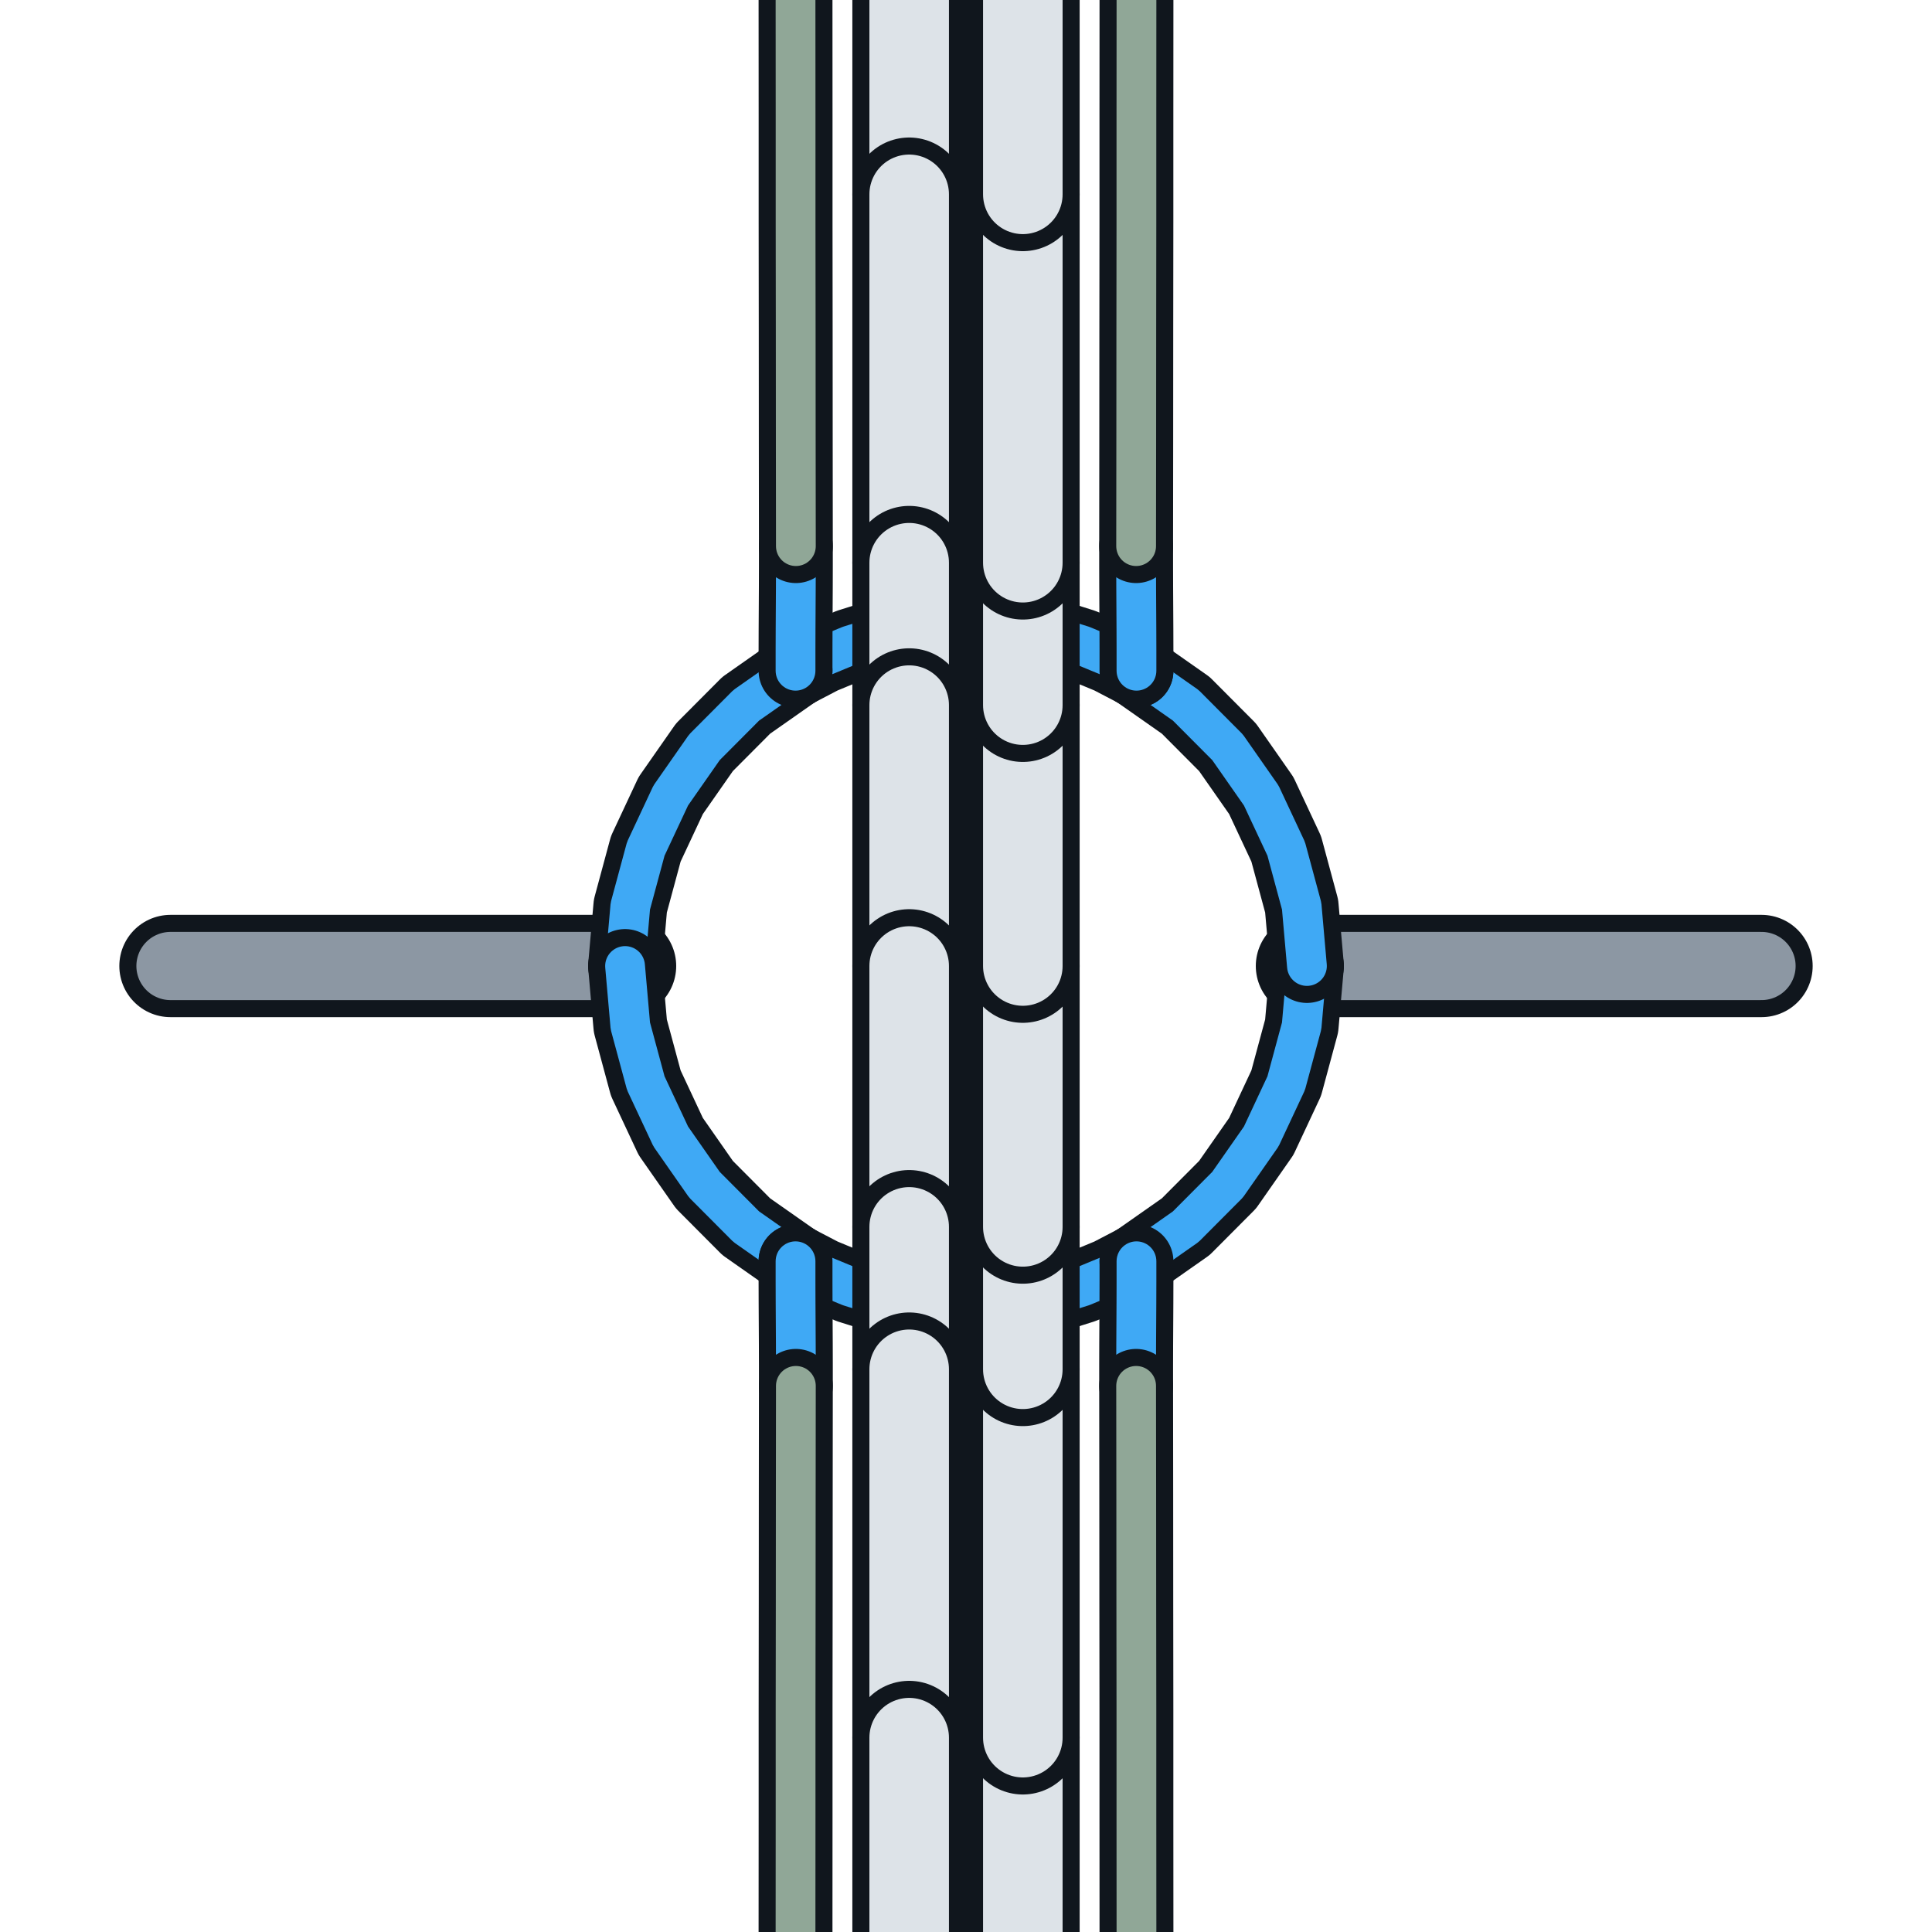
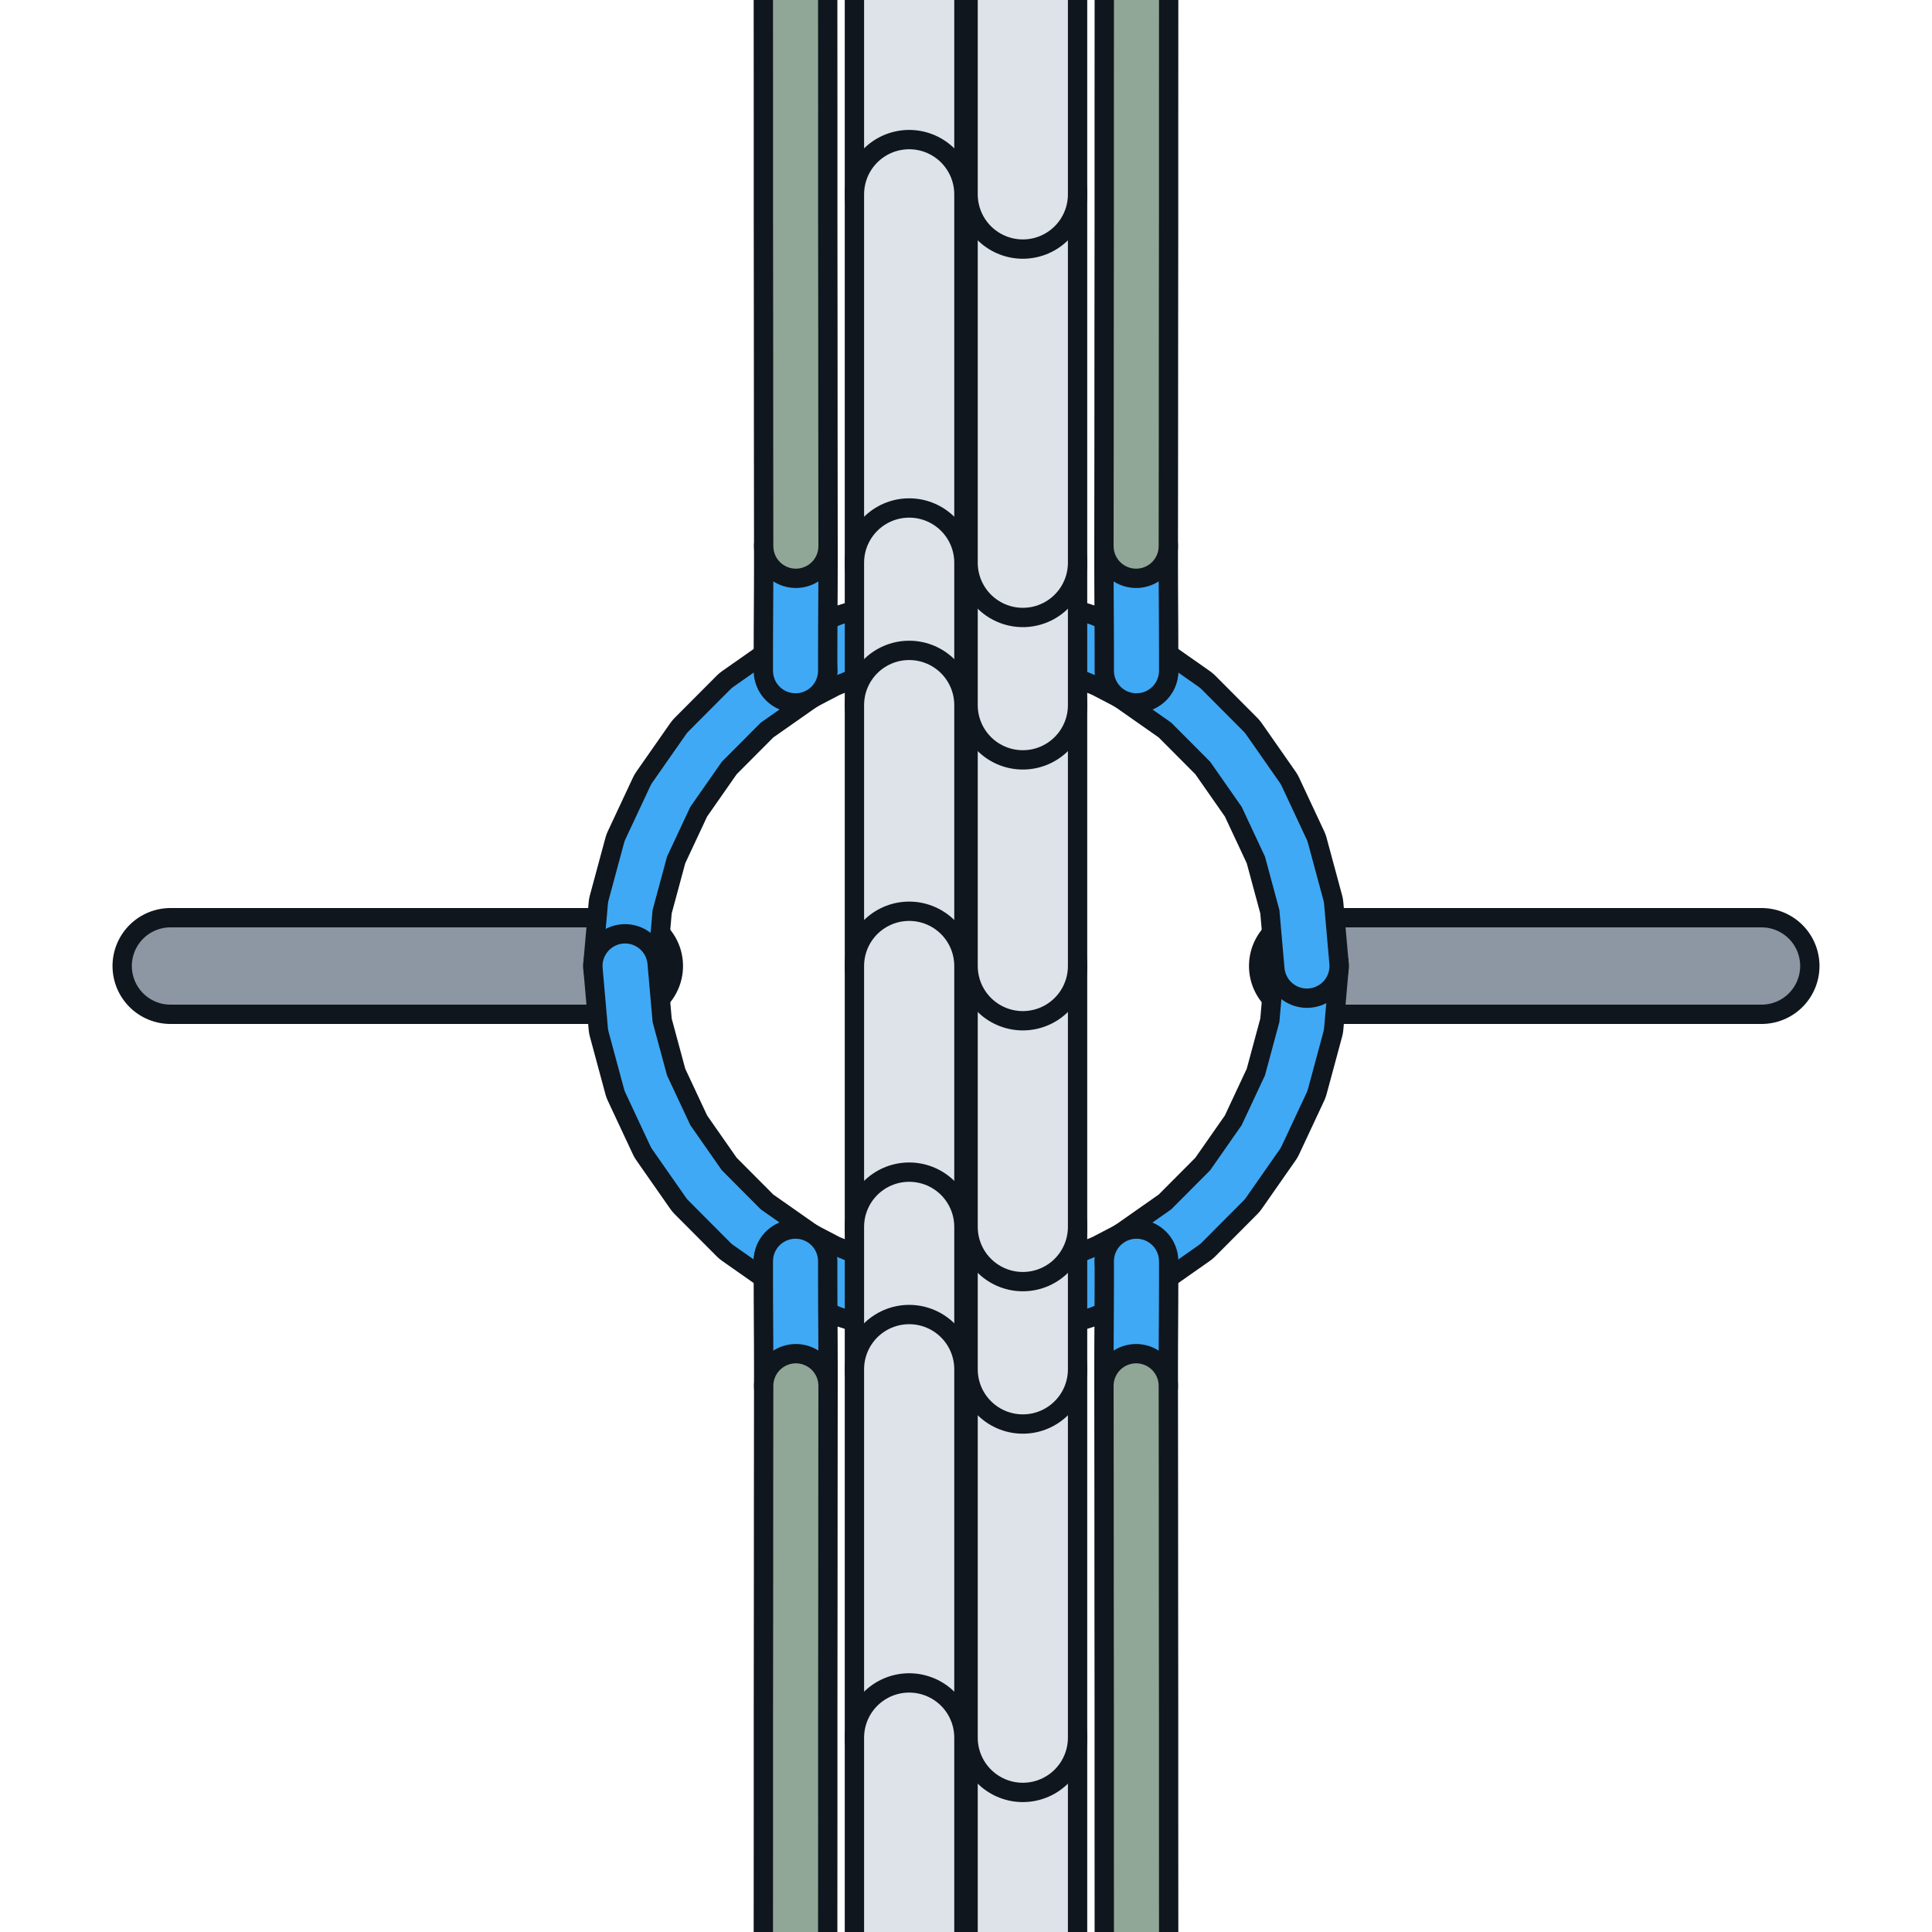
<svg xmlns="http://www.w3.org/2000/svg" viewBox="-170 -170 340 340">
-   <path d="M60,0L73.33,0L86.67,0L100,0L113.33,0L126.67,0L140,0" stroke="#10161d" stroke-width="18" fill="none" stroke-linecap="round" stroke-linejoin="round" />
-   <path d="M60,0L73.33,0L86.67,0L100,0L113.33,0L126.67,0L140,0" stroke="#8C97A3" stroke-width="12" fill="none" stroke-linecap="round" stroke-linejoin="round" />
-   <path d="M-60,-0L-73.33,-0L-86.67,-0L-100,-0L-113.33,-0L-126.67,-0L-140,-0" stroke="#10161d" stroke-width="18" fill="none" stroke-linecap="round" stroke-linejoin="round" />
-   <path d="M-60,-0L-73.33,-0L-86.67,-0L-100,-0L-113.33,-0L-126.67,-0L-140,-0" stroke="#8C97A3" stroke-width="12" fill="none" stroke-linecap="round" stroke-linejoin="round" />
-   <path d="M-0,60L5.25,59.77L10.43,59.09L15.53,57.96L20.51,56.39L25.34,54.39L30,51.96" stroke="#10161d" stroke-width="13" fill="none" stroke-linecap="round" stroke-linejoin="round" />
-   <path d="M-0,60L5.25,59.77L10.43,59.09L15.53,57.96L20.51,56.39L25.34,54.39L30,51.96" stroke="#3FA9F5" stroke-width="7" fill="none" stroke-linecap="round" stroke-linejoin="round" />
-   <path d="M30,51.96L38.67,45.88L46.03,38.49L51.96,30L56.35,20.62L59.07,10.55L60,0" stroke="#10161d" stroke-width="13" fill="none" stroke-linecap="round" stroke-linejoin="round" />
-   <path d="M30,51.96L38.67,45.88L46.03,38.49L51.96,30L56.35,20.62L59.07,10.55L60,0" stroke="#3FA9F5" stroke-width="7" fill="none" stroke-linecap="round" stroke-linejoin="round" />
-   <path d="M60,0L59.07,-10.55L56.35,-20.62L51.96,-30L46.03,-38.49L38.67,-45.88L30,-51.96" stroke="#10161d" stroke-width="13" fill="none" stroke-linecap="round" stroke-linejoin="round" />
-   <path d="M60,0L59.07,-10.55L56.35,-20.62L51.96,-30L46.03,-38.49L38.67,-45.88L30,-51.96" stroke="#3FA9F5" stroke-width="7" fill="none" stroke-linecap="round" stroke-linejoin="round" />
-   <path d="M30,-51.96L25.34,-54.39L20.51,-56.39L15.53,-57.96L10.43,-59.09L5.25,-59.77L0,-60" stroke="#10161d" stroke-width="13" fill="none" stroke-linecap="round" stroke-linejoin="round" />
-   <path d="M30,-51.96L25.34,-54.39L20.51,-56.39L15.53,-57.96L10.43,-59.09L5.25,-59.77L0,-60" stroke="#3FA9F5" stroke-width="7" fill="none" stroke-linecap="round" stroke-linejoin="round" />
-   <path d="M29.94,73.89L29.94,70.24L29.95,66.58L29.97,62.93L29.99,59.27L30,55.62L30,51.96" stroke="#10161d" stroke-width="13" fill="none" stroke-linecap="round" stroke-linejoin="round" />
-   <path d="M29.94,73.89L29.94,70.24L29.95,66.58L29.97,62.93L29.99,59.27L30,55.62L30,51.96" stroke="#3FA9F5" stroke-width="7" fill="none" stroke-linecap="round" stroke-linejoin="round" />
-   <path d="M30,-51.96L30,-55.62L29.99,-59.27L29.97,-62.93L29.95,-66.58L29.94,-70.24L29.94,-73.89" stroke="#10161d" stroke-width="13" fill="none" stroke-linecap="round" stroke-linejoin="round" />
-   <path d="M30,-51.96L30,-55.62L29.99,-59.27L29.97,-62.93L29.95,-66.58L29.94,-70.24L29.94,-73.89" stroke="#3FA9F5" stroke-width="7" fill="none" stroke-linecap="round" stroke-linejoin="round" />
-   <path d="M0,-60L-5.25,-59.77L-10.43,-59.09L-15.53,-57.96L-20.51,-56.39L-25.34,-54.39L-30,-51.96" stroke="#10161d" stroke-width="13" fill="none" stroke-linecap="round" stroke-linejoin="round" />
-   <path d="M0,-60L-5.25,-59.77L-10.43,-59.09L-15.53,-57.96L-20.51,-56.39L-25.34,-54.39L-30,-51.96" stroke="#3FA9F5" stroke-width="7" fill="none" stroke-linecap="round" stroke-linejoin="round" />
-   <path d="M-30,-51.96L-38.67,-45.88L-46.03,-38.49L-51.96,-30L-56.35,-20.62L-59.07,-10.55L-60,-0" stroke="#10161d" stroke-width="13" fill="none" stroke-linecap="round" stroke-linejoin="round" />
-   <path d="M-30,-51.96L-38.67,-45.88L-46.03,-38.49L-51.96,-30L-56.35,-20.62L-59.07,-10.55L-60,-0" stroke="#3FA9F5" stroke-width="7" fill="none" stroke-linecap="round" stroke-linejoin="round" />
-   <path d="M-60,-0L-59.07,10.55L-56.35,20.62L-51.96,30L-46.03,38.49L-38.67,45.88L-30,51.96" stroke="#10161d" stroke-width="13" fill="none" stroke-linecap="round" stroke-linejoin="round" />
-   <path d="M-60,-0L-59.07,10.55L-56.35,20.62L-51.96,30L-46.03,38.49L-38.67,45.88L-30,51.96" stroke="#3FA9F5" stroke-width="7" fill="none" stroke-linecap="round" stroke-linejoin="round" />
-   <path d="M-30,51.96L-25.34,54.39L-20.51,56.39L-15.53,57.96L-10.43,59.09L-5.25,59.77L-0,60" stroke="#10161d" stroke-width="13" fill="none" stroke-linecap="round" stroke-linejoin="round" />
-   <path d="M-30,51.96L-25.34,54.39L-20.51,56.39L-15.53,57.96L-10.43,59.09L-5.25,59.77L-0,60" stroke="#3FA9F5" stroke-width="7" fill="none" stroke-linecap="round" stroke-linejoin="round" />
-   <path d="M-29.94,-73.89L-29.94,-70.24L-29.95,-66.58L-29.97,-62.93L-29.99,-59.27L-30,-55.62L-30,-51.96" stroke="#10161d" stroke-width="13" fill="none" stroke-linecap="round" stroke-linejoin="round" />
-   <path d="M-29.94,-73.89L-29.94,-70.24L-29.95,-66.58L-29.97,-62.93L-29.99,-59.27L-30,-55.62L-30,-51.96" stroke="#3FA9F5" stroke-width="7" fill="none" stroke-linecap="round" stroke-linejoin="round" />
-   <path d="M-30,51.96L-30,55.62L-29.99,59.27L-29.97,62.93L-29.95,66.58L-29.94,70.24L-29.94,73.89" stroke="#10161d" stroke-width="13" fill="none" stroke-linecap="round" stroke-linejoin="round" />
-   <path d="M-30,51.96L-30,55.62L-29.99,59.27L-29.97,62.93L-29.95,66.58L-29.94,70.24L-29.94,73.89" stroke="#3FA9F5" stroke-width="7" fill="none" stroke-linecap="round" stroke-linejoin="round" />
-   <path d="M29.94,-73.89L29.96,-92.91L29.97,-111.93L29.99,-130.95L29.99,-149.97L30,-168.99L30,-188.01" stroke="#10161d" stroke-width="13" fill="none" stroke-linecap="round" stroke-linejoin="round" />
-   <path d="M29.94,-73.89L29.96,-92.91L29.97,-111.93L29.99,-130.95L29.99,-149.97L30,-168.99L30,-188.01" stroke="#90A797" stroke-width="7" fill="none" stroke-linecap="round" stroke-linejoin="round" />
-   <path d="M-29.94,73.89L-29.96,92.91L-29.97,111.93L-29.99,130.95L-29.99,149.97L-30,168.99L-30,188.01" stroke="#10161d" stroke-width="13" fill="none" stroke-linecap="round" stroke-linejoin="round" />
-   <path d="M-29.94,73.89L-29.96,92.91L-29.97,111.93L-29.99,130.95L-29.99,149.97L-30,168.99L-30,188.01" stroke="#90A797" stroke-width="7" fill="none" stroke-linecap="round" stroke-linejoin="round" />
-   <path d="M30,188.01L30,168.99L29.99,149.97L29.99,130.95L29.97,111.93L29.96,92.91L29.94,73.89" stroke="#10161d" stroke-width="13" fill="none" stroke-linecap="round" stroke-linejoin="round" />
-   <path d="M30,188.01L30,168.99L29.99,149.97L29.99,130.95L29.97,111.93L29.96,92.91L29.94,73.89" stroke="#90A797" stroke-width="7" fill="none" stroke-linecap="round" stroke-linejoin="round" />
-   <path d="M-30,-188.01L-30,-168.99L-29.99,-149.97L-29.99,-130.95L-29.97,-111.93L-29.96,-92.91L-29.94,-73.89" stroke="#10161d" stroke-width="13" fill="none" stroke-linecap="round" stroke-linejoin="round" />
-   <path d="M-30,-188.01L-30,-168.99L-29.99,-149.97L-29.99,-130.95L-29.97,-111.93L-29.96,-92.91L-29.94,-73.89" stroke="#90A797" stroke-width="7" fill="none" stroke-linecap="round" stroke-linejoin="round" />
-   <path d="M30,-188.01L29.97,-190.25L29.87,-192.48L29.72,-194.72L29.5,-196.94L29.22,-199.16L28.87,-201.38" stroke="#10161d" stroke-width="13" fill="none" stroke-linecap="round" stroke-linejoin="round" />
-   <path d="M30,-188.01L29.97,-190.25L29.87,-192.48L29.72,-194.72L29.5,-196.94L29.22,-199.16L28.87,-201.38" stroke="#EBA62E" stroke-width="7" fill="none" stroke-linecap="round" stroke-linejoin="round" />
-   <path d="M-30,188.01L-29.97,190.25L-29.87,192.48L-29.72,194.72L-29.5,196.94L-29.22,199.16L-28.87,201.38" stroke="#10161d" stroke-width="13" fill="none" stroke-linecap="round" stroke-linejoin="round" />
-   <path d="M-30,188.01L-29.97,190.25L-29.87,192.48L-29.72,194.72L-29.5,196.94L-29.22,199.16L-28.87,201.38" stroke="#EBA62E" stroke-width="7" fill="none" stroke-linecap="round" stroke-linejoin="round" />
-   <path d="M28.87,201.38L29.22,199.16L29.5,196.94L29.72,194.72L29.87,192.48L29.97,190.25L30,188.01" stroke="#10161d" stroke-width="13" fill="none" stroke-linecap="round" stroke-linejoin="round" />
-   <path d="M28.87,201.38L29.22,199.16L29.5,196.94L29.72,194.72L29.87,192.48L29.97,190.25L30,188.01" stroke="#EBA62E" stroke-width="7" fill="none" stroke-linecap="round" stroke-linejoin="round" />
-   <path d="M-28.87,-201.38L-29.22,-199.16L-29.5,-196.94L-29.72,-194.72L-29.87,-192.48L-29.97,-190.25L-30,-188.01" stroke="#10161d" stroke-width="13" fill="none" stroke-linecap="round" stroke-linejoin="round" />
-   <path d="M-28.87,-201.38L-29.22,-199.16L-29.5,-196.94L-29.72,-194.72L-29.87,-192.48L-29.97,-190.25L-30,-188.01" stroke="#EBA62E" stroke-width="7" fill="none" stroke-linecap="round" stroke-linejoin="round" />
-   <path d="M10,345.47L10,338.8L10,332.13L10,325.47L10,318.8L10,312.13L10,305.47" stroke="#10161d" stroke-width="20" fill="none" stroke-linecap="round" stroke-linejoin="round" />
-   <path d="M10,345.47L10,338.8L10,332.13L10,325.47L10,318.8L10,312.13L10,305.47" stroke="#DDE3E8" stroke-width="14" fill="none" stroke-linecap="round" stroke-linejoin="round" />
-   <path d="M10,305.47L10,298.8L10,292.13L10,285.47L10,278.8L10,272.13L10,265.47" stroke="#10161d" stroke-width="20" fill="none" stroke-linecap="round" stroke-linejoin="round" />
-   <path d="M10,305.47L10,298.8L10,292.13L10,285.47L10,278.8L10,272.13L10,265.47" stroke="#DDE3E8" stroke-width="14" fill="none" stroke-linecap="round" stroke-linejoin="round" />
-   <path d="M10,265.47L10,254.23L10,242.99L10,231.75L10,220.52L10,209.28L10,198.04" stroke="#10161d" stroke-width="20" fill="none" stroke-linecap="round" stroke-linejoin="round" />
-   <path d="M10,265.47L10,254.23L10,242.99L10,231.75L10,220.52L10,209.28L10,198.04" stroke="#DDE3E8" stroke-width="14" fill="none" stroke-linecap="round" stroke-linejoin="round" />
-   <path d="M10,198.04L10,187.67L10,177.3L10,166.92L10,156.55L10,146.18L10,135.8" stroke="#10161d" stroke-width="20" fill="none" stroke-linecap="round" stroke-linejoin="round" />
-   <path d="M10,198.04L10,187.67L10,177.3L10,166.92L10,156.55L10,146.18L10,135.8" stroke="#DDE3E8" stroke-width="14" fill="none" stroke-linecap="round" stroke-linejoin="round" />
-   <path d="M10,135.8L10,125L10,114.19L10,103.39L10,92.58L10,81.78L10,70.97" stroke="#10161d" stroke-width="20" fill="none" stroke-linecap="round" stroke-linejoin="round" />
-   <path d="M10,135.8L10,125L10,114.19L10,103.39L10,92.58L10,81.78L10,70.97" stroke="#DDE3E8" stroke-width="14" fill="none" stroke-linecap="round" stroke-linejoin="round" />
-   <path d="M10,70.97L10,66.79L10,62.62L10,58.44L10,54.26L10,50.09L10,45.91" stroke="#10161d" stroke-width="20" fill="none" stroke-linecap="round" stroke-linejoin="round" />
-   <path d="M10,70.97L10,66.79L10,62.62L10,58.44L10,54.26L10,50.09L10,45.91" stroke="#DDE3E8" stroke-width="14" fill="none" stroke-linecap="round" stroke-linejoin="round" />
-   <path d="M10,45.91L10,38.26L10,30.61L10,22.96L10,15.3L10,7.65L10,0" stroke="#10161d" stroke-width="20" fill="none" stroke-linecap="round" stroke-linejoin="round" />
-   <path d="M10,45.91L10,38.26L10,30.61L10,22.96L10,15.3L10,7.65L10,0" stroke="#DDE3E8" stroke-width="14" fill="none" stroke-linecap="round" stroke-linejoin="round" />
-   <path d="M10,0L10,-7.65L10,-15.3L10,-22.96L10,-30.61L10,-38.26L10,-45.91" stroke="#10161d" stroke-width="20" fill="none" stroke-linecap="round" stroke-linejoin="round" />
-   <path d="M10,0L10,-7.65L10,-15.3L10,-22.96L10,-30.61L10,-38.26L10,-45.91" stroke="#DDE3E8" stroke-width="14" fill="none" stroke-linecap="round" stroke-linejoin="round" />
-   <path d="M10,-45.91L10,-50.09L10,-54.26L10,-58.44L10,-62.62L10,-66.79L10,-70.97" stroke="#10161d" stroke-width="20" fill="none" stroke-linecap="round" stroke-linejoin="round" />
-   <path d="M10,-45.91L10,-50.09L10,-54.26L10,-58.44L10,-62.62L10,-66.79L10,-70.97" stroke="#DDE3E8" stroke-width="14" fill="none" stroke-linecap="round" stroke-linejoin="round" />
-   <path d="M10,-70.97L10,-81.78L10,-92.58L10,-103.39L10,-114.19L10,-125L10,-135.8" stroke="#10161d" stroke-width="20" fill="none" stroke-linecap="round" stroke-linejoin="round" />
-   <path d="M10,-70.97L10,-81.78L10,-92.58L10,-103.39L10,-114.19L10,-125L10,-135.8" stroke="#DDE3E8" stroke-width="14" fill="none" stroke-linecap="round" stroke-linejoin="round" />
-   <path d="M10,-135.8L10,-146.18L10,-156.55L10,-166.92L10,-177.3L10,-187.67L10,-198.04" stroke="#10161d" stroke-width="20" fill="none" stroke-linecap="round" stroke-linejoin="round" />
-   <path d="M10,-135.8L10,-146.18L10,-156.55L10,-166.92L10,-177.3L10,-187.67L10,-198.04" stroke="#DDE3E8" stroke-width="14" fill="none" stroke-linecap="round" stroke-linejoin="round" />
-   <path d="M10,-198.04L10,-209.28L10,-220.52L10,-231.75L10,-242.99L10,-254.23L10,-265.47" stroke="#10161d" stroke-width="20" fill="none" stroke-linecap="round" stroke-linejoin="round" />
-   <path d="M10,-198.04L10,-209.28L10,-220.52L10,-231.75L10,-242.99L10,-254.23L10,-265.47" stroke="#DDE3E8" stroke-width="14" fill="none" stroke-linecap="round" stroke-linejoin="round" />
-   <path d="M10,-265.47L10,-272.13L10,-278.8L10,-285.47L10,-292.13L10,-298.8L10,-305.47" stroke="#10161d" stroke-width="20" fill="none" stroke-linecap="round" stroke-linejoin="round" />
-   <path d="M10,-265.47L10,-272.13L10,-278.8L10,-285.47L10,-292.13L10,-298.8L10,-305.47" stroke="#DDE3E8" stroke-width="14" fill="none" stroke-linecap="round" stroke-linejoin="round" />
-   <path d="M10,-305.47L10,-312.13L10,-318.8L10,-325.47L10,-332.13L10,-338.8L10,-345.47" stroke="#10161d" stroke-width="20" fill="none" stroke-linecap="round" stroke-linejoin="round" />
-   <path d="M10,-305.47L10,-312.13L10,-318.8L10,-325.47L10,-332.13L10,-338.8L10,-345.47" stroke="#DDE3E8" stroke-width="14" fill="none" stroke-linecap="round" stroke-linejoin="round" />
-   <path d="M-10,-345.47L-10,-338.8L-10,-332.13L-10,-325.47L-10,-318.8L-10,-312.13L-10,-305.47" stroke="#10161d" stroke-width="20" fill="none" stroke-linecap="round" stroke-linejoin="round" />
-   <path d="M-10,-345.47L-10,-338.8L-10,-332.13L-10,-325.47L-10,-318.8L-10,-312.13L-10,-305.47" stroke="#DDE3E8" stroke-width="14" fill="none" stroke-linecap="round" stroke-linejoin="round" />
-   <path d="M-10,-305.47L-10,-298.8L-10,-292.13L-10,-285.47L-10,-278.8L-10,-272.13L-10,-265.47" stroke="#10161d" stroke-width="20" fill="none" stroke-linecap="round" stroke-linejoin="round" />
-   <path d="M-10,-305.47L-10,-298.8L-10,-292.13L-10,-285.47L-10,-278.8L-10,-272.13L-10,-265.47" stroke="#DDE3E8" stroke-width="14" fill="none" stroke-linecap="round" stroke-linejoin="round" />
-   <path d="M-10,-265.47L-10,-254.23L-10,-242.99L-10,-231.75L-10,-220.52L-10,-209.28L-10,-198.04" stroke="#10161d" stroke-width="20" fill="none" stroke-linecap="round" stroke-linejoin="round" />
-   <path d="M-10,-265.47L-10,-254.23L-10,-242.99L-10,-231.75L-10,-220.52L-10,-209.28L-10,-198.04" stroke="#DDE3E8" stroke-width="14" fill="none" stroke-linecap="round" stroke-linejoin="round" />
-   <path d="M-10,-198.04L-10,-187.67L-10,-177.3L-10,-166.92L-10,-156.55L-10,-146.18L-10,-135.8" stroke="#10161d" stroke-width="20" fill="none" stroke-linecap="round" stroke-linejoin="round" />
-   <path d="M-10,-198.04L-10,-187.67L-10,-177.3L-10,-166.92L-10,-156.55L-10,-146.18L-10,-135.8" stroke="#DDE3E8" stroke-width="14" fill="none" stroke-linecap="round" stroke-linejoin="round" />
-   <path d="M-10,-135.8L-10,-125L-10,-114.19L-10,-103.39L-10,-92.58L-10,-81.78L-10,-70.97" stroke="#10161d" stroke-width="20" fill="none" stroke-linecap="round" stroke-linejoin="round" />
-   <path d="M-10,-135.8L-10,-125L-10,-114.19L-10,-103.39L-10,-92.58L-10,-81.78L-10,-70.97" stroke="#DDE3E8" stroke-width="14" fill="none" stroke-linecap="round" stroke-linejoin="round" />
-   <path d="M-10,-70.97L-10,-66.79L-10,-62.62L-10,-58.44L-10,-54.26L-10,-50.09L-10,-45.91" stroke="#10161d" stroke-width="20" fill="none" stroke-linecap="round" stroke-linejoin="round" />
-   <path d="M-10,-70.97L-10,-66.79L-10,-62.62L-10,-58.44L-10,-54.26L-10,-50.09L-10,-45.91" stroke="#DDE3E8" stroke-width="14" fill="none" stroke-linecap="round" stroke-linejoin="round" />
-   <path d="M-10,-45.91L-10,-38.26L-10,-30.61L-10,-22.96L-10,-15.3L-10,-7.65L-10,-0" stroke="#10161d" stroke-width="20" fill="none" stroke-linecap="round" stroke-linejoin="round" />
-   <path d="M-10,-45.91L-10,-38.26L-10,-30.61L-10,-22.96L-10,-15.3L-10,-7.65L-10,-0" stroke="#DDE3E8" stroke-width="14" fill="none" stroke-linecap="round" stroke-linejoin="round" />
-   <path d="M-10,-0L-10,7.65L-10,15.3L-10,22.96L-10,30.61L-10,38.26L-10,45.91" stroke="#10161d" stroke-width="20" fill="none" stroke-linecap="round" stroke-linejoin="round" />
-   <path d="M-10,-0L-10,7.65L-10,15.3L-10,22.96L-10,30.61L-10,38.26L-10,45.91" stroke="#DDE3E8" stroke-width="14" fill="none" stroke-linecap="round" stroke-linejoin="round" />
-   <path d="M-10,45.91L-10,50.09L-10,54.26L-10,58.44L-10,62.62L-10,66.79L-10,70.97" stroke="#10161d" stroke-width="20" fill="none" stroke-linecap="round" stroke-linejoin="round" />
-   <path d="M-10,45.91L-10,50.09L-10,54.26L-10,58.44L-10,62.62L-10,66.79L-10,70.97" stroke="#DDE3E8" stroke-width="14" fill="none" stroke-linecap="round" stroke-linejoin="round" />
-   <path d="M-10,70.97L-10,81.78L-10,92.58L-10,103.39L-10,114.19L-10,125L-10,135.8" stroke="#10161d" stroke-width="20" fill="none" stroke-linecap="round" stroke-linejoin="round" />
-   <path d="M-10,70.97L-10,81.78L-10,92.58L-10,103.39L-10,114.19L-10,125L-10,135.8" stroke="#DDE3E8" stroke-width="14" fill="none" stroke-linecap="round" stroke-linejoin="round" />
-   <path d="M-10,135.8L-10,146.18L-10,156.55L-10,166.92L-10,177.3L-10,187.67L-10,198.04" stroke="#10161d" stroke-width="20" fill="none" stroke-linecap="round" stroke-linejoin="round" />
-   <path d="M-10,135.8L-10,146.18L-10,156.55L-10,166.92L-10,177.3L-10,187.67L-10,198.04" stroke="#DDE3E8" stroke-width="14" fill="none" stroke-linecap="round" stroke-linejoin="round" />
-   <path d="M-10,198.04L-10,209.28L-10,220.52L-10,231.75L-10,242.99L-10,254.23L-10,265.47" stroke="#10161d" stroke-width="20" fill="none" stroke-linecap="round" stroke-linejoin="round" />
-   <path d="M-10,198.04L-10,209.28L-10,220.52L-10,231.75L-10,242.99L-10,254.23L-10,265.47" stroke="#DDE3E8" stroke-width="14" fill="none" stroke-linecap="round" stroke-linejoin="round" />
-   <path d="M-10,265.47L-10,272.13L-10,278.8L-10,285.47L-10,292.13L-10,298.8L-10,305.47" stroke="#10161d" stroke-width="20" fill="none" stroke-linecap="round" stroke-linejoin="round" />
-   <path d="M-10,265.47L-10,272.13L-10,278.8L-10,285.47L-10,292.13L-10,298.8L-10,305.47" stroke="#DDE3E8" stroke-width="14" fill="none" stroke-linecap="round" stroke-linejoin="round" />
-   <path d="M-10,305.47L-10,312.13L-10,318.8L-10,325.47L-10,332.13L-10,338.8L-10,345.47" stroke="#10161d" stroke-width="20" fill="none" stroke-linecap="round" stroke-linejoin="round" />
-   <path d="M-10,305.47L-10,312.13L-10,318.8L-10,325.47L-10,332.13L-10,338.8L-10,345.47" stroke="#DDE3E8" stroke-width="14" fill="none" stroke-linecap="round" stroke-linejoin="round" />
-   <path d="M10,265.47L11.14,254.5L14.06,243.82L18.04,233.3L22.32,222.81L26.18,212.21L28.87,201.38" stroke="#10161d" stroke-width="13" fill="none" stroke-linecap="round" stroke-linejoin="round" />
-   <path d="M10,265.47L11.14,254.5L14.06,243.82L18.04,233.3L22.32,222.81L26.18,212.21L28.87,201.38" stroke="#F5A623" stroke-width="7" fill="none" stroke-linecap="round" stroke-linejoin="round" />
-   <path d="M28.87,-201.38L26.18,-212.21L22.32,-222.81L18.04,-233.3L14.06,-243.82L11.14,-254.5L10,-265.47" stroke="#10161d" stroke-width="13" fill="none" stroke-linecap="round" stroke-linejoin="round" />
-   <path d="M28.87,-201.38L26.18,-212.21L22.32,-222.81L18.04,-233.3L14.06,-243.82L11.14,-254.5L10,-265.47" stroke="#F5A623" stroke-width="7" fill="none" stroke-linecap="round" stroke-linejoin="round" />
-   <path d="M-10,-265.47L-11.14,-254.5L-14.06,-243.82L-18.04,-233.3L-22.32,-222.81L-26.18,-212.21L-28.87,-201.38" stroke="#10161d" stroke-width="13" fill="none" stroke-linecap="round" stroke-linejoin="round" />
-   <path d="M-10,-265.47L-11.14,-254.5L-14.06,-243.82L-18.04,-233.3L-22.32,-222.81L-26.18,-212.21L-28.87,-201.38" stroke="#F5A623" stroke-width="7" fill="none" stroke-linecap="round" stroke-linejoin="round" />
-   <path d="M-28.87,201.38L-26.18,212.21L-22.32,222.81L-18.04,233.3L-14.06,243.82L-11.14,254.5L-10,265.47" stroke="#10161d" stroke-width="13" fill="none" stroke-linecap="round" stroke-linejoin="round" />
-   <path d="M-28.87,201.38L-26.18,212.21L-22.32,222.81L-18.04,233.3L-14.06,243.82L-11.14,254.5L-10,265.47" stroke="#F5A623" stroke-width="7" fill="none" stroke-linecap="round" stroke-linejoin="round" />
+   <path d="M60,0L73.33,0L86.67,0L100,0L113.33,0L126.67,0L140,0" stroke="#10161d" stroke-width="20.4" fill="none" stroke-linecap="round" stroke-linejoin="round" />
+   <path d="M60,0L73.33,0L86.67,0L100,0L113.33,0L126.67,0L140,0" stroke="#8C97A3" stroke-width="13.6" fill="none" stroke-linecap="round" stroke-linejoin="round" />
+   <path d="M-60,-0L-73.33,-0L-86.67,-0L-100,-0L-113.33,-0L-126.67,-0L-140,-0" stroke="#10161d" stroke-width="20.4" fill="none" stroke-linecap="round" stroke-linejoin="round" />
+   <path d="M-60,-0L-73.33,-0L-86.67,-0L-100,-0L-113.33,-0L-126.67,-0L-140,-0" stroke="#8C97A3" stroke-width="13.6" fill="none" stroke-linecap="round" stroke-linejoin="round" />
+   <path d="M-0,60L5.25,59.77L10.43,59.09L15.53,57.96L20.51,56.39L25.34,54.39L30,51.96" stroke="#10161d" stroke-width="14.73" fill="none" stroke-linecap="round" stroke-linejoin="round" />
+   <path d="M-0,60L5.25,59.77L10.43,59.09L15.53,57.96L20.51,56.39L25.34,54.39L30,51.96" stroke="#3FA9F5" stroke-width="7.93" fill="none" stroke-linecap="round" stroke-linejoin="round" />
+   <path d="M30,51.96L38.67,45.88L46.03,38.49L51.96,30L56.35,20.62L59.07,10.55L60,0" stroke="#10161d" stroke-width="14.73" fill="none" stroke-linecap="round" stroke-linejoin="round" />
+   <path d="M30,51.96L38.67,45.88L46.03,38.49L51.96,30L56.35,20.62L59.07,10.55L60,0" stroke="#3FA9F5" stroke-width="7.93" fill="none" stroke-linecap="round" stroke-linejoin="round" />
+   <path d="M60,0L59.07,-10.55L56.35,-20.62L51.96,-30L46.03,-38.49L38.67,-45.88L30,-51.96" stroke="#10161d" stroke-width="14.73" fill="none" stroke-linecap="round" stroke-linejoin="round" />
+   <path d="M60,0L59.07,-10.55L56.35,-20.62L51.96,-30L46.03,-38.49L38.67,-45.88L30,-51.96" stroke="#3FA9F5" stroke-width="7.93" fill="none" stroke-linecap="round" stroke-linejoin="round" />
+   <path d="M30,-51.96L25.34,-54.39L20.51,-56.39L15.53,-57.96L10.43,-59.09L5.25,-59.77L0,-60" stroke="#10161d" stroke-width="14.73" fill="none" stroke-linecap="round" stroke-linejoin="round" />
+   <path d="M30,-51.96L25.34,-54.39L20.51,-56.39L15.53,-57.96L10.43,-59.09L5.25,-59.77L0,-60" stroke="#3FA9F5" stroke-width="7.93" fill="none" stroke-linecap="round" stroke-linejoin="round" />
+   <path d="M29.94,73.89L29.94,70.24L29.95,66.58L29.97,62.93L29.99,59.27L30,55.62L30,51.96" stroke="#10161d" stroke-width="14.73" fill="none" stroke-linecap="round" stroke-linejoin="round" />
+   <path d="M29.94,73.89L29.94,70.24L29.95,66.58L29.97,62.93L29.99,59.27L30,55.62L30,51.96" stroke="#3FA9F5" stroke-width="7.93" fill="none" stroke-linecap="round" stroke-linejoin="round" />
+   <path d="M30,-51.96L30,-55.62L29.99,-59.27L29.97,-62.93L29.95,-66.58L29.94,-70.24L29.94,-73.89" stroke="#10161d" stroke-width="14.73" fill="none" stroke-linecap="round" stroke-linejoin="round" />
+   <path d="M30,-51.96L30,-55.62L29.99,-59.27L29.97,-62.93L29.95,-66.58L29.94,-70.24L29.94,-73.89" stroke="#3FA9F5" stroke-width="7.93" fill="none" stroke-linecap="round" stroke-linejoin="round" />
+   <path d="M0,-60L-5.25,-59.77L-10.43,-59.09L-15.53,-57.96L-20.51,-56.39L-25.34,-54.39L-30,-51.96" stroke="#10161d" stroke-width="14.73" fill="none" stroke-linecap="round" stroke-linejoin="round" />
+   <path d="M0,-60L-5.25,-59.77L-10.43,-59.09L-15.53,-57.96L-20.51,-56.39L-25.34,-54.39L-30,-51.96" stroke="#3FA9F5" stroke-width="7.93" fill="none" stroke-linecap="round" stroke-linejoin="round" />
+   <path d="M-30,-51.96L-38.67,-45.88L-46.03,-38.49L-51.96,-30L-56.35,-20.62L-59.07,-10.55L-60,-0" stroke="#10161d" stroke-width="14.73" fill="none" stroke-linecap="round" stroke-linejoin="round" />
+   <path d="M-30,-51.96L-38.67,-45.88L-46.03,-38.49L-51.96,-30L-56.35,-20.62L-59.07,-10.55L-60,-0" stroke="#3FA9F5" stroke-width="7.93" fill="none" stroke-linecap="round" stroke-linejoin="round" />
+   <path d="M-60,-0L-59.07,10.55L-56.35,20.62L-51.96,30L-46.03,38.49L-38.67,45.88L-30,51.96" stroke="#10161d" stroke-width="14.73" fill="none" stroke-linecap="round" stroke-linejoin="round" />
+   <path d="M-60,-0L-59.07,10.55L-56.35,20.62L-51.96,30L-46.03,38.49L-38.67,45.88L-30,51.96" stroke="#3FA9F5" stroke-width="7.93" fill="none" stroke-linecap="round" stroke-linejoin="round" />
+   <path d="M-30,51.96L-25.34,54.39L-20.51,56.39L-15.53,57.96L-10.43,59.09L-5.25,59.77L-0,60" stroke="#10161d" stroke-width="14.73" fill="none" stroke-linecap="round" stroke-linejoin="round" />
+   <path d="M-30,51.96L-25.34,54.39L-20.51,56.39L-15.53,57.96L-10.43,59.09L-5.25,59.77L-0,60" stroke="#3FA9F5" stroke-width="7.93" fill="none" stroke-linecap="round" stroke-linejoin="round" />
+   <path d="M-29.94,-73.89L-29.94,-70.24L-29.95,-66.58L-29.97,-62.93L-29.99,-59.27L-30,-55.62L-30,-51.96" stroke="#10161d" stroke-width="14.73" fill="none" stroke-linecap="round" stroke-linejoin="round" />
+   <path d="M-29.94,-73.89L-29.94,-70.24L-29.95,-66.58L-29.97,-62.93L-29.99,-59.27L-30,-55.62L-30,-51.96" stroke="#3FA9F5" stroke-width="7.93" fill="none" stroke-linecap="round" stroke-linejoin="round" />
+   <path d="M-30,51.96L-30,55.62L-29.99,59.27L-29.97,62.93L-29.95,66.58L-29.94,70.24L-29.94,73.89" stroke="#10161d" stroke-width="14.73" fill="none" stroke-linecap="round" stroke-linejoin="round" />
+   <path d="M-30,51.96L-30,55.62L-29.99,59.27L-29.97,62.93L-29.95,66.58L-29.94,70.24L-29.94,73.89" stroke="#3FA9F5" stroke-width="7.93" fill="none" stroke-linecap="round" stroke-linejoin="round" />
+   <path d="M29.94,-73.89L29.96,-92.91L29.97,-111.93L29.99,-130.95L29.99,-149.97L30,-168.99L30,-188.01" stroke="#10161d" stroke-width="14.73" fill="none" stroke-linecap="round" stroke-linejoin="round" />
+   <path d="M29.94,-73.89L29.96,-92.91L29.97,-111.93L29.99,-130.95L29.99,-149.97L30,-168.99L30,-188.01" stroke="#90A797" stroke-width="7.93" fill="none" stroke-linecap="round" stroke-linejoin="round" />
+   <path d="M-29.94,73.89L-29.96,92.91L-29.97,111.93L-29.99,130.95L-29.99,149.97L-30,168.99L-30,188.01" stroke="#10161d" stroke-width="14.73" fill="none" stroke-linecap="round" stroke-linejoin="round" />
+   <path d="M-29.94,73.89L-29.96,92.91L-29.97,111.93L-29.99,130.95L-29.99,149.97L-30,168.99L-30,188.01" stroke="#90A797" stroke-width="7.93" fill="none" stroke-linecap="round" stroke-linejoin="round" />
+   <path d="M30,188.01L30,168.99L29.99,149.97L29.99,130.95L29.97,111.93L29.96,92.91L29.94,73.89" stroke="#10161d" stroke-width="14.73" fill="none" stroke-linecap="round" stroke-linejoin="round" />
+   <path d="M30,188.01L30,168.99L29.99,149.97L29.99,130.95L29.97,111.93L29.96,92.91L29.94,73.89" stroke="#90A797" stroke-width="7.93" fill="none" stroke-linecap="round" stroke-linejoin="round" />
+   <path d="M-30,-188.01L-30,-168.99L-29.99,-149.97L-29.99,-130.95L-29.97,-111.93L-29.96,-92.91L-29.94,-73.89" stroke="#10161d" stroke-width="14.73" fill="none" stroke-linecap="round" stroke-linejoin="round" />
+   <path d="M-30,-188.01L-30,-168.99L-29.99,-149.97L-29.99,-130.95L-29.97,-111.93L-29.96,-92.91L-29.94,-73.89" stroke="#90A797" stroke-width="7.93" fill="none" stroke-linecap="round" stroke-linejoin="round" />
+   <path d="M30,-188.01L29.97,-190.25L29.87,-192.48L29.72,-194.72L29.5,-196.94L29.22,-199.16L28.87,-201.38" stroke="#10161d" stroke-width="14.73" fill="none" stroke-linecap="round" stroke-linejoin="round" />
+   <path d="M30,-188.01L29.97,-190.25L29.87,-192.48L29.72,-194.72L29.5,-196.94L29.22,-199.16L28.87,-201.38" stroke="#EBA62E" stroke-width="7.93" fill="none" stroke-linecap="round" stroke-linejoin="round" />
+   <path d="M-30,188.01L-29.97,190.25L-29.87,192.48L-29.72,194.72L-29.5,196.94L-29.22,199.16L-28.87,201.38" stroke="#10161d" stroke-width="14.73" fill="none" stroke-linecap="round" stroke-linejoin="round" />
+   <path d="M-30,188.01L-29.97,190.25L-29.87,192.48L-29.72,194.72L-29.5,196.94L-29.22,199.16L-28.87,201.38" stroke="#EBA62E" stroke-width="7.93" fill="none" stroke-linecap="round" stroke-linejoin="round" />
+   <path d="M28.87,201.38L29.22,199.16L29.5,196.94L29.72,194.72L29.87,192.48L29.97,190.25L30,188.01" stroke="#10161d" stroke-width="14.73" fill="none" stroke-linecap="round" stroke-linejoin="round" />
+   <path d="M28.87,201.38L29.22,199.16L29.5,196.94L29.72,194.72L29.87,192.48L29.97,190.25L30,188.01" stroke="#EBA62E" stroke-width="7.93" fill="none" stroke-linecap="round" stroke-linejoin="round" />
+   <path d="M-28.87,-201.38L-29.22,-199.16L-29.5,-196.94L-29.72,-194.72L-29.87,-192.48L-29.97,-190.25L-30,-188.01" stroke="#10161d" stroke-width="14.73" fill="none" stroke-linecap="round" stroke-linejoin="round" />
+   <path d="M-28.87,-201.38L-29.22,-199.16L-29.5,-196.94L-29.72,-194.72L-29.87,-192.48L-29.97,-190.25L-30,-188.01" stroke="#EBA62E" stroke-width="7.93" fill="none" stroke-linecap="round" stroke-linejoin="round" />
+   <path d="M10,345.47L10,338.8L10,332.13L10,325.47L10,318.8L10,312.13L10,305.47" stroke="#10161d" stroke-width="22.67" fill="none" stroke-linecap="round" stroke-linejoin="round" />
+   <path d="M10,345.47L10,338.8L10,332.13L10,325.47L10,318.8L10,312.13L10,305.47" stroke="#DDE3E8" stroke-width="15.87" fill="none" stroke-linecap="round" stroke-linejoin="round" />
+   <path d="M10,305.47L10,298.8L10,292.13L10,285.47L10,278.8L10,272.13L10,265.47" stroke="#10161d" stroke-width="22.67" fill="none" stroke-linecap="round" stroke-linejoin="round" />
+   <path d="M10,305.47L10,298.8L10,292.13L10,285.47L10,278.8L10,272.13L10,265.47" stroke="#DDE3E8" stroke-width="15.87" fill="none" stroke-linecap="round" stroke-linejoin="round" />
+   <path d="M10,265.47L10,254.23L10,242.99L10,231.75L10,220.52L10,209.28L10,198.04" stroke="#10161d" stroke-width="22.67" fill="none" stroke-linecap="round" stroke-linejoin="round" />
+   <path d="M10,265.47L10,254.23L10,242.99L10,231.75L10,220.52L10,209.28L10,198.04" stroke="#DDE3E8" stroke-width="15.87" fill="none" stroke-linecap="round" stroke-linejoin="round" />
+   <path d="M10,198.04L10,187.67L10,177.3L10,166.92L10,156.55L10,146.18L10,135.8" stroke="#10161d" stroke-width="22.67" fill="none" stroke-linecap="round" stroke-linejoin="round" />
+   <path d="M10,198.04L10,187.67L10,177.3L10,166.92L10,156.55L10,146.18L10,135.8" stroke="#DDE3E8" stroke-width="15.87" fill="none" stroke-linecap="round" stroke-linejoin="round" />
+   <path d="M10,135.8L10,125L10,114.19L10,103.39L10,92.58L10,81.78L10,70.97" stroke="#10161d" stroke-width="22.67" fill="none" stroke-linecap="round" stroke-linejoin="round" />
+   <path d="M10,135.8L10,125L10,114.19L10,103.39L10,92.58L10,81.78L10,70.97" stroke="#DDE3E8" stroke-width="15.87" fill="none" stroke-linecap="round" stroke-linejoin="round" />
+   <path d="M10,70.97L10,66.79L10,62.62L10,58.44L10,54.26L10,50.09L10,45.91" stroke="#10161d" stroke-width="22.67" fill="none" stroke-linecap="round" stroke-linejoin="round" />
+   <path d="M10,70.97L10,66.79L10,62.62L10,58.44L10,54.26L10,50.09L10,45.91" stroke="#DDE3E8" stroke-width="15.87" fill="none" stroke-linecap="round" stroke-linejoin="round" />
+   <path d="M10,45.91L10,38.26L10,30.61L10,22.96L10,15.3L10,7.65L10,0" stroke="#10161d" stroke-width="22.67" fill="none" stroke-linecap="round" stroke-linejoin="round" />
+   <path d="M10,45.91L10,38.26L10,30.61L10,22.96L10,15.3L10,7.65L10,0" stroke="#DDE3E8" stroke-width="15.87" fill="none" stroke-linecap="round" stroke-linejoin="round" />
+   <path d="M10,0L10,-7.65L10,-15.3L10,-22.96L10,-30.61L10,-38.26L10,-45.91" stroke="#10161d" stroke-width="22.67" fill="none" stroke-linecap="round" stroke-linejoin="round" />
+   <path d="M10,0L10,-7.65L10,-15.3L10,-22.96L10,-30.61L10,-38.26L10,-45.91" stroke="#DDE3E8" stroke-width="15.87" fill="none" stroke-linecap="round" stroke-linejoin="round" />
+   <path d="M10,-45.91L10,-50.09L10,-54.26L10,-58.44L10,-62.62L10,-66.79L10,-70.97" stroke="#10161d" stroke-width="22.67" fill="none" stroke-linecap="round" stroke-linejoin="round" />
+   <path d="M10,-45.91L10,-50.09L10,-54.26L10,-58.44L10,-62.62L10,-66.79L10,-70.97" stroke="#DDE3E8" stroke-width="15.87" fill="none" stroke-linecap="round" stroke-linejoin="round" />
+   <path d="M10,-70.97L10,-81.78L10,-92.58L10,-103.39L10,-114.19L10,-125L10,-135.8" stroke="#10161d" stroke-width="22.67" fill="none" stroke-linecap="round" stroke-linejoin="round" />
+   <path d="M10,-70.97L10,-81.78L10,-92.58L10,-103.39L10,-114.19L10,-125L10,-135.8" stroke="#DDE3E8" stroke-width="15.87" fill="none" stroke-linecap="round" stroke-linejoin="round" />
+   <path d="M10,-135.8L10,-146.18L10,-156.55L10,-166.92L10,-177.3L10,-187.67L10,-198.04" stroke="#10161d" stroke-width="22.67" fill="none" stroke-linecap="round" stroke-linejoin="round" />
+   <path d="M10,-135.8L10,-146.18L10,-156.55L10,-166.92L10,-177.3L10,-187.67L10,-198.04" stroke="#DDE3E8" stroke-width="15.87" fill="none" stroke-linecap="round" stroke-linejoin="round" />
+   <path d="M10,-198.04L10,-209.28L10,-220.52L10,-231.75L10,-242.99L10,-254.23L10,-265.47" stroke="#10161d" stroke-width="22.67" fill="none" stroke-linecap="round" stroke-linejoin="round" />
+   <path d="M10,-198.04L10,-209.28L10,-220.52L10,-231.75L10,-242.99L10,-254.23L10,-265.47" stroke="#DDE3E8" stroke-width="15.87" fill="none" stroke-linecap="round" stroke-linejoin="round" />
+   <path d="M10,-265.47L10,-272.13L10,-278.8L10,-285.47L10,-292.13L10,-298.8L10,-305.47" stroke="#10161d" stroke-width="22.67" fill="none" stroke-linecap="round" stroke-linejoin="round" />
+   <path d="M10,-265.47L10,-272.13L10,-278.8L10,-285.47L10,-292.13L10,-298.8L10,-305.47" stroke="#DDE3E8" stroke-width="15.87" fill="none" stroke-linecap="round" stroke-linejoin="round" />
+   <path d="M10,-305.47L10,-312.13L10,-318.8L10,-325.47L10,-332.13L10,-338.8L10,-345.47" stroke="#10161d" stroke-width="22.67" fill="none" stroke-linecap="round" stroke-linejoin="round" />
+   <path d="M10,-305.47L10,-312.13L10,-318.8L10,-325.47L10,-332.13L10,-338.8L10,-345.47" stroke="#DDE3E8" stroke-width="15.87" fill="none" stroke-linecap="round" stroke-linejoin="round" />
+   <path d="M-10,-345.47L-10,-338.8L-10,-332.13L-10,-325.47L-10,-318.8L-10,-312.13L-10,-305.47" stroke="#10161d" stroke-width="22.67" fill="none" stroke-linecap="round" stroke-linejoin="round" />
+   <path d="M-10,-345.47L-10,-338.8L-10,-332.13L-10,-325.47L-10,-318.8L-10,-312.13L-10,-305.47" stroke="#DDE3E8" stroke-width="15.87" fill="none" stroke-linecap="round" stroke-linejoin="round" />
+   <path d="M-10,-305.47L-10,-298.8L-10,-292.13L-10,-285.47L-10,-278.8L-10,-272.13L-10,-265.47" stroke="#10161d" stroke-width="22.67" fill="none" stroke-linecap="round" stroke-linejoin="round" />
+   <path d="M-10,-305.47L-10,-298.8L-10,-292.13L-10,-285.47L-10,-278.8L-10,-272.13L-10,-265.47" stroke="#DDE3E8" stroke-width="15.87" fill="none" stroke-linecap="round" stroke-linejoin="round" />
+   <path d="M-10,-265.47L-10,-254.23L-10,-242.99L-10,-231.75L-10,-220.52L-10,-209.28L-10,-198.04" stroke="#10161d" stroke-width="22.67" fill="none" stroke-linecap="round" stroke-linejoin="round" />
+   <path d="M-10,-265.47L-10,-254.23L-10,-242.99L-10,-231.75L-10,-220.52L-10,-209.28L-10,-198.04" stroke="#DDE3E8" stroke-width="15.87" fill="none" stroke-linecap="round" stroke-linejoin="round" />
+   <path d="M-10,-198.04L-10,-187.67L-10,-177.3L-10,-166.92L-10,-156.55L-10,-146.18L-10,-135.8" stroke="#10161d" stroke-width="22.67" fill="none" stroke-linecap="round" stroke-linejoin="round" />
+   <path d="M-10,-198.04L-10,-187.67L-10,-177.3L-10,-166.92L-10,-156.55L-10,-146.18L-10,-135.8" stroke="#DDE3E8" stroke-width="15.87" fill="none" stroke-linecap="round" stroke-linejoin="round" />
+   <path d="M-10,-135.8L-10,-125L-10,-114.19L-10,-103.39L-10,-92.58L-10,-81.78L-10,-70.97" stroke="#10161d" stroke-width="22.67" fill="none" stroke-linecap="round" stroke-linejoin="round" />
+   <path d="M-10,-135.8L-10,-125L-10,-114.19L-10,-103.39L-10,-92.58L-10,-81.78L-10,-70.97" stroke="#DDE3E8" stroke-width="15.87" fill="none" stroke-linecap="round" stroke-linejoin="round" />
+   <path d="M-10,-70.97L-10,-66.79L-10,-62.62L-10,-58.44L-10,-54.26L-10,-50.09L-10,-45.91" stroke="#10161d" stroke-width="22.67" fill="none" stroke-linecap="round" stroke-linejoin="round" />
+   <path d="M-10,-70.97L-10,-66.79L-10,-62.62L-10,-58.44L-10,-54.26L-10,-50.09L-10,-45.91" stroke="#DDE3E8" stroke-width="15.87" fill="none" stroke-linecap="round" stroke-linejoin="round" />
+   <path d="M-10,-45.91L-10,-38.26L-10,-30.61L-10,-22.96L-10,-15.3L-10,-7.65L-10,-0" stroke="#10161d" stroke-width="22.67" fill="none" stroke-linecap="round" stroke-linejoin="round" />
+   <path d="M-10,-45.91L-10,-38.26L-10,-30.61L-10,-22.96L-10,-15.3L-10,-7.65L-10,-0" stroke="#DDE3E8" stroke-width="15.87" fill="none" stroke-linecap="round" stroke-linejoin="round" />
+   <path d="M-10,-0L-10,7.65L-10,15.3L-10,22.96L-10,30.61L-10,38.26L-10,45.91" stroke="#10161d" stroke-width="22.67" fill="none" stroke-linecap="round" stroke-linejoin="round" />
+   <path d="M-10,-0L-10,7.65L-10,15.3L-10,22.96L-10,30.61L-10,38.26L-10,45.91" stroke="#DDE3E8" stroke-width="15.87" fill="none" stroke-linecap="round" stroke-linejoin="round" />
+   <path d="M-10,45.91L-10,50.09L-10,54.26L-10,58.44L-10,62.62L-10,66.79L-10,70.97" stroke="#10161d" stroke-width="22.67" fill="none" stroke-linecap="round" stroke-linejoin="round" />
+   <path d="M-10,45.91L-10,50.09L-10,54.26L-10,58.44L-10,62.62L-10,66.79L-10,70.97" stroke="#DDE3E8" stroke-width="15.87" fill="none" stroke-linecap="round" stroke-linejoin="round" />
+   <path d="M-10,70.97L-10,81.78L-10,92.58L-10,103.39L-10,114.19L-10,125L-10,135.8" stroke="#10161d" stroke-width="22.67" fill="none" stroke-linecap="round" stroke-linejoin="round" />
+   <path d="M-10,70.97L-10,81.78L-10,92.58L-10,103.39L-10,114.19L-10,125L-10,135.8" stroke="#DDE3E8" stroke-width="15.87" fill="none" stroke-linecap="round" stroke-linejoin="round" />
+   <path d="M-10,135.8L-10,146.18L-10,156.55L-10,166.92L-10,177.3L-10,187.67L-10,198.04" stroke="#10161d" stroke-width="22.67" fill="none" stroke-linecap="round" stroke-linejoin="round" />
+   <path d="M-10,135.8L-10,146.18L-10,156.55L-10,166.92L-10,177.3L-10,187.67L-10,198.04" stroke="#DDE3E8" stroke-width="15.87" fill="none" stroke-linecap="round" stroke-linejoin="round" />
+   <path d="M-10,198.04L-10,209.28L-10,220.52L-10,231.75L-10,242.99L-10,254.23L-10,265.47" stroke="#10161d" stroke-width="22.67" fill="none" stroke-linecap="round" stroke-linejoin="round" />
+   <path d="M-10,198.04L-10,209.28L-10,220.52L-10,231.75L-10,242.99L-10,254.23L-10,265.47" stroke="#DDE3E8" stroke-width="15.87" fill="none" stroke-linecap="round" stroke-linejoin="round" />
+   <path d="M-10,265.47L-10,272.13L-10,278.8L-10,285.47L-10,292.13L-10,298.8L-10,305.47" stroke="#10161d" stroke-width="22.67" fill="none" stroke-linecap="round" stroke-linejoin="round" />
+   <path d="M-10,265.47L-10,272.13L-10,278.8L-10,285.47L-10,292.13L-10,298.8L-10,305.47" stroke="#DDE3E8" stroke-width="15.87" fill="none" stroke-linecap="round" stroke-linejoin="round" />
+   <path d="M-10,305.47L-10,312.13L-10,318.8L-10,325.47L-10,332.13L-10,338.8L-10,345.47" stroke="#10161d" stroke-width="22.67" fill="none" stroke-linecap="round" stroke-linejoin="round" />
+   <path d="M-10,305.47L-10,312.13L-10,318.8L-10,325.47L-10,332.13L-10,338.8L-10,345.47" stroke="#DDE3E8" stroke-width="15.87" fill="none" stroke-linecap="round" stroke-linejoin="round" />
+   <path d="M10,265.47L11.14,254.5L14.06,243.82L18.04,233.3L22.32,222.81L26.18,212.21L28.87,201.38" stroke="#10161d" stroke-width="14.73" fill="none" stroke-linecap="round" stroke-linejoin="round" />
+   <path d="M10,265.47L11.14,254.5L14.06,243.82L18.04,233.3L22.32,222.81L26.18,212.21L28.87,201.38" stroke="#F5A623" stroke-width="7.93" fill="none" stroke-linecap="round" stroke-linejoin="round" />
+   <path d="M28.87,-201.38L26.18,-212.21L22.32,-222.81L18.04,-233.3L14.06,-243.82L11.14,-254.5L10,-265.47" stroke="#10161d" stroke-width="14.73" fill="none" stroke-linecap="round" stroke-linejoin="round" />
+   <path d="M28.87,-201.38L26.18,-212.21L22.32,-222.81L18.04,-233.3L14.06,-243.82L11.14,-254.5L10,-265.47" stroke="#F5A623" stroke-width="7.93" fill="none" stroke-linecap="round" stroke-linejoin="round" />
+   <path d="M-10,-265.47L-11.14,-254.5L-14.06,-243.82L-18.04,-233.3L-22.32,-222.81L-26.18,-212.21L-28.87,-201.38" stroke="#10161d" stroke-width="14.73" fill="none" stroke-linecap="round" stroke-linejoin="round" />
+   <path d="M-10,-265.47L-11.14,-254.5L-14.06,-243.82L-18.04,-233.3L-22.32,-222.81L-26.18,-212.21L-28.87,-201.38" stroke="#F5A623" stroke-width="7.93" fill="none" stroke-linecap="round" stroke-linejoin="round" />
+   <path d="M-28.87,201.38L-26.18,212.21L-22.32,222.81L-18.04,233.3L-14.06,243.82L-11.14,254.5L-10,265.47" stroke="#10161d" stroke-width="14.73" fill="none" stroke-linecap="round" stroke-linejoin="round" />
+   <path d="M-28.87,201.38L-26.18,212.21L-22.32,222.81L-18.04,233.3L-14.06,243.82L-11.14,254.5L-10,265.47" stroke="#F5A623" stroke-width="7.93" fill="none" stroke-linecap="round" stroke-linejoin="round" />
</svg>
